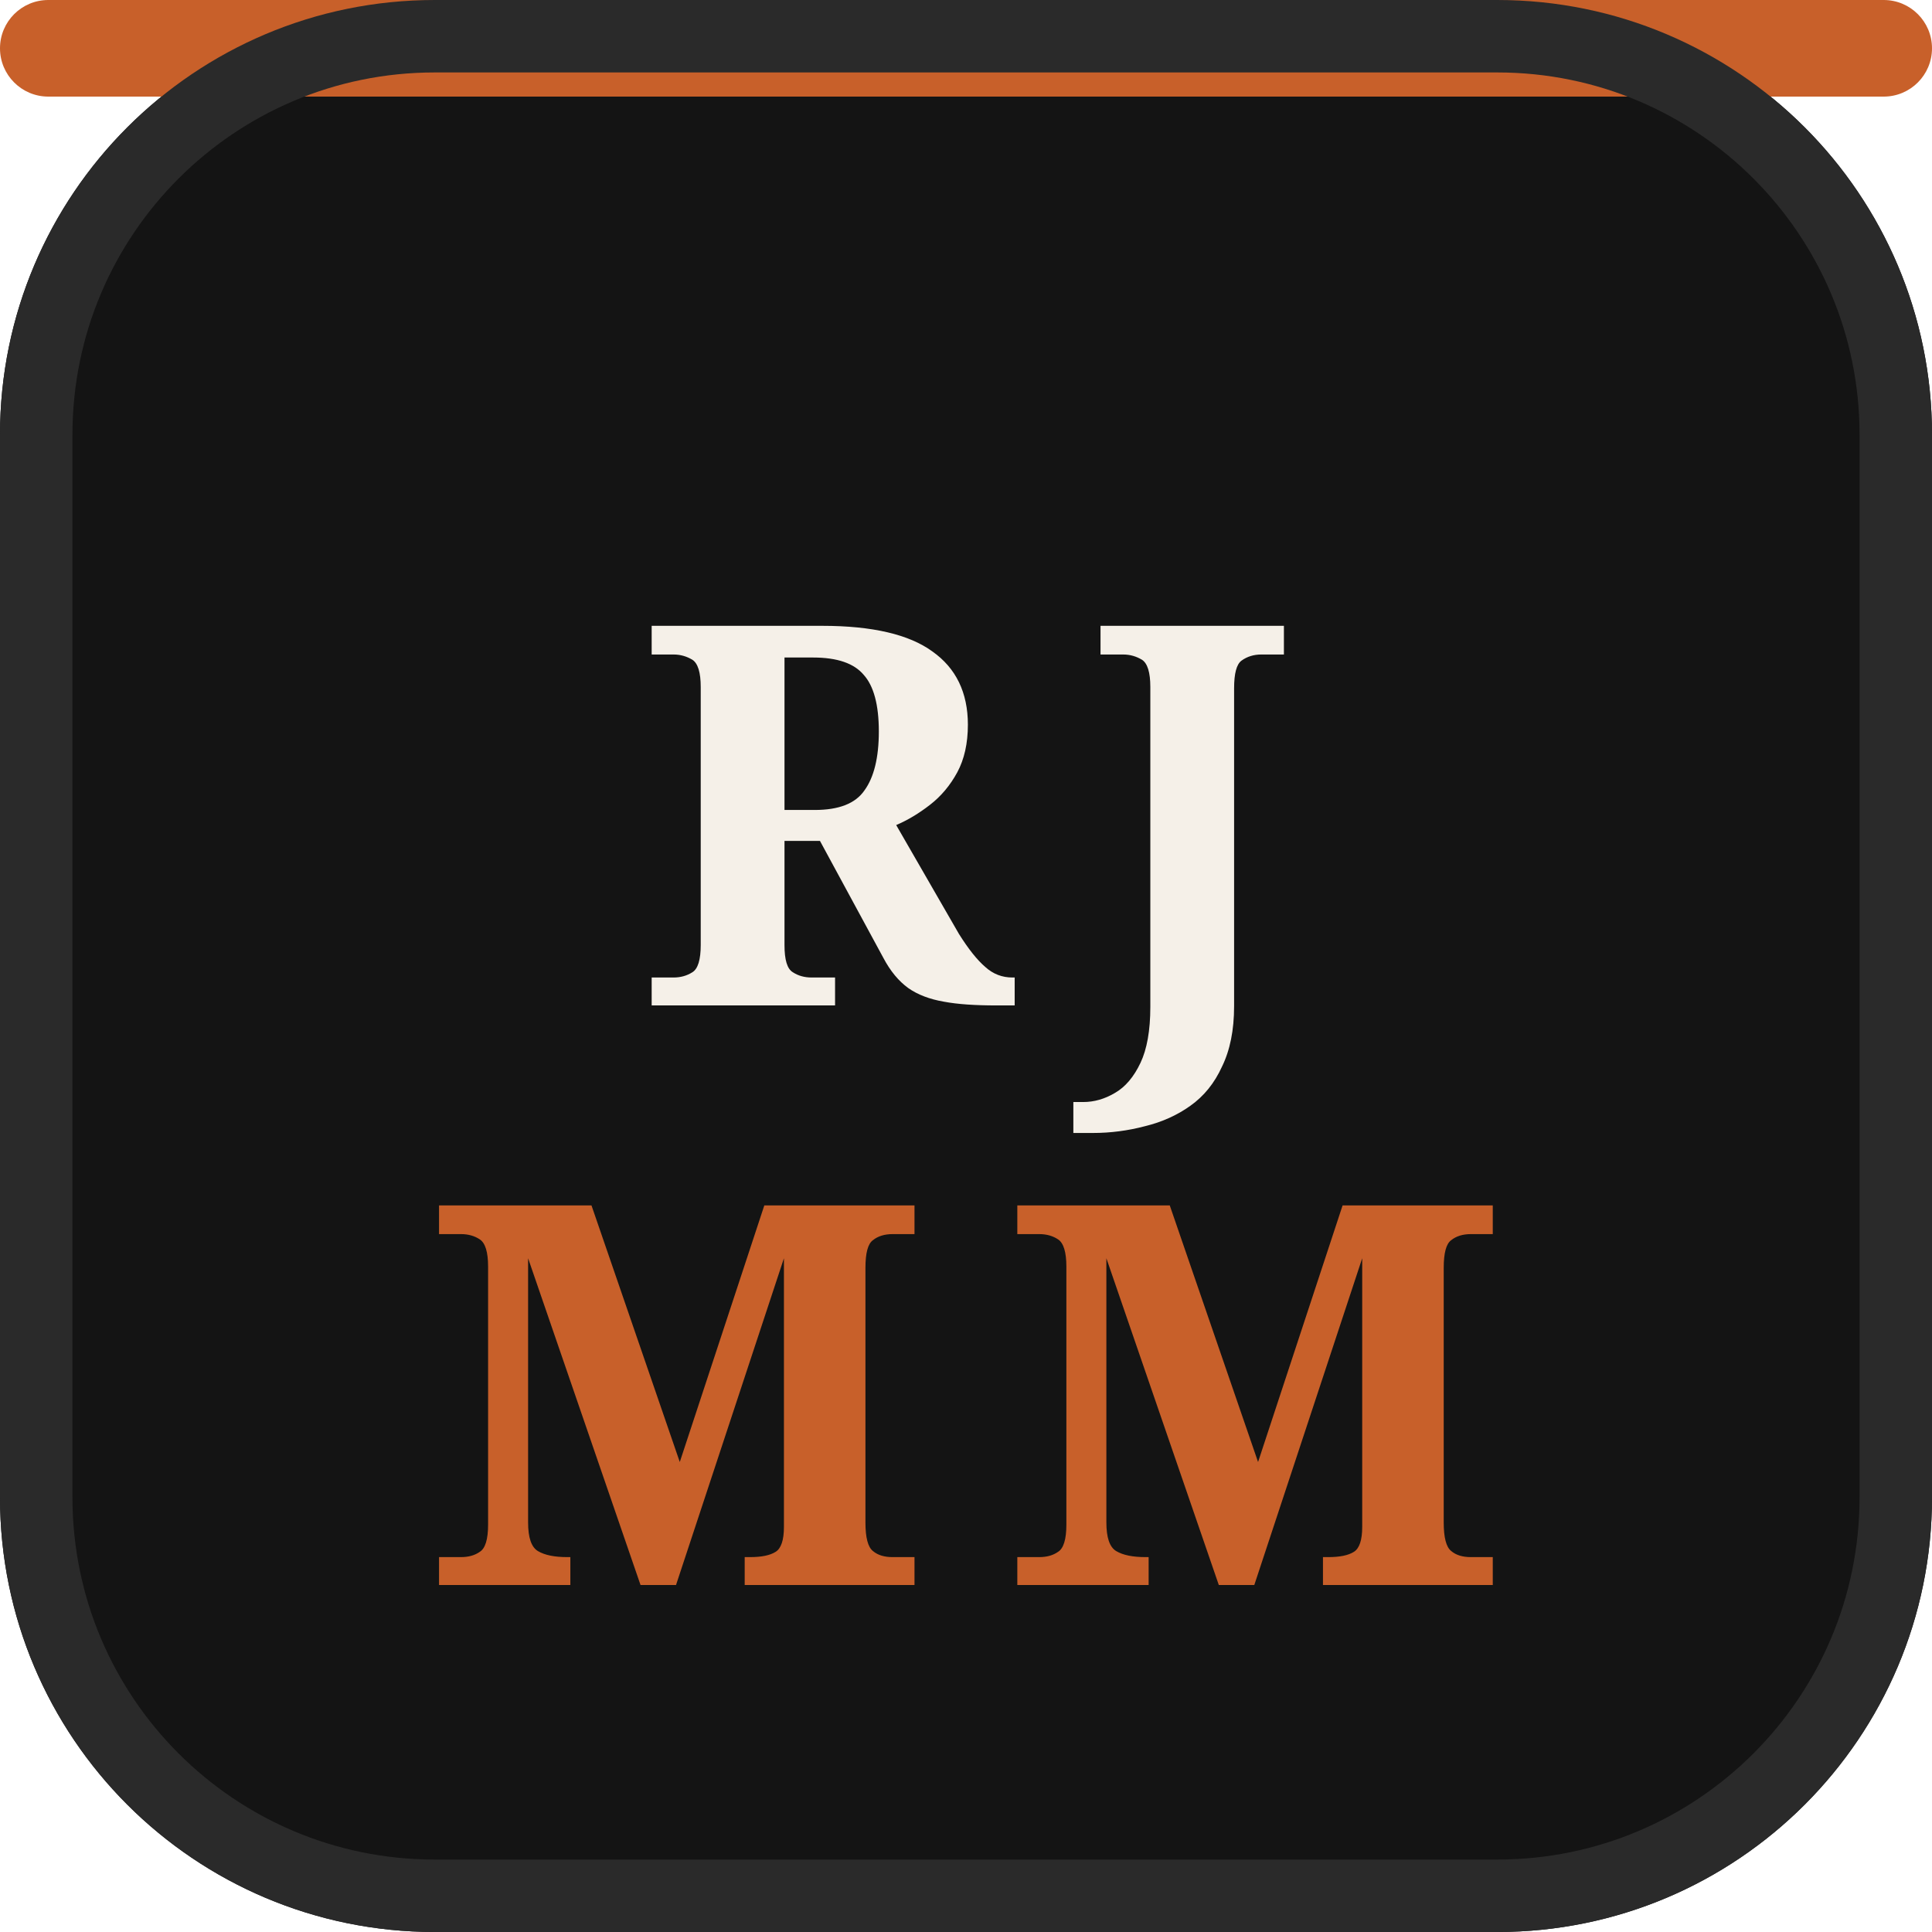
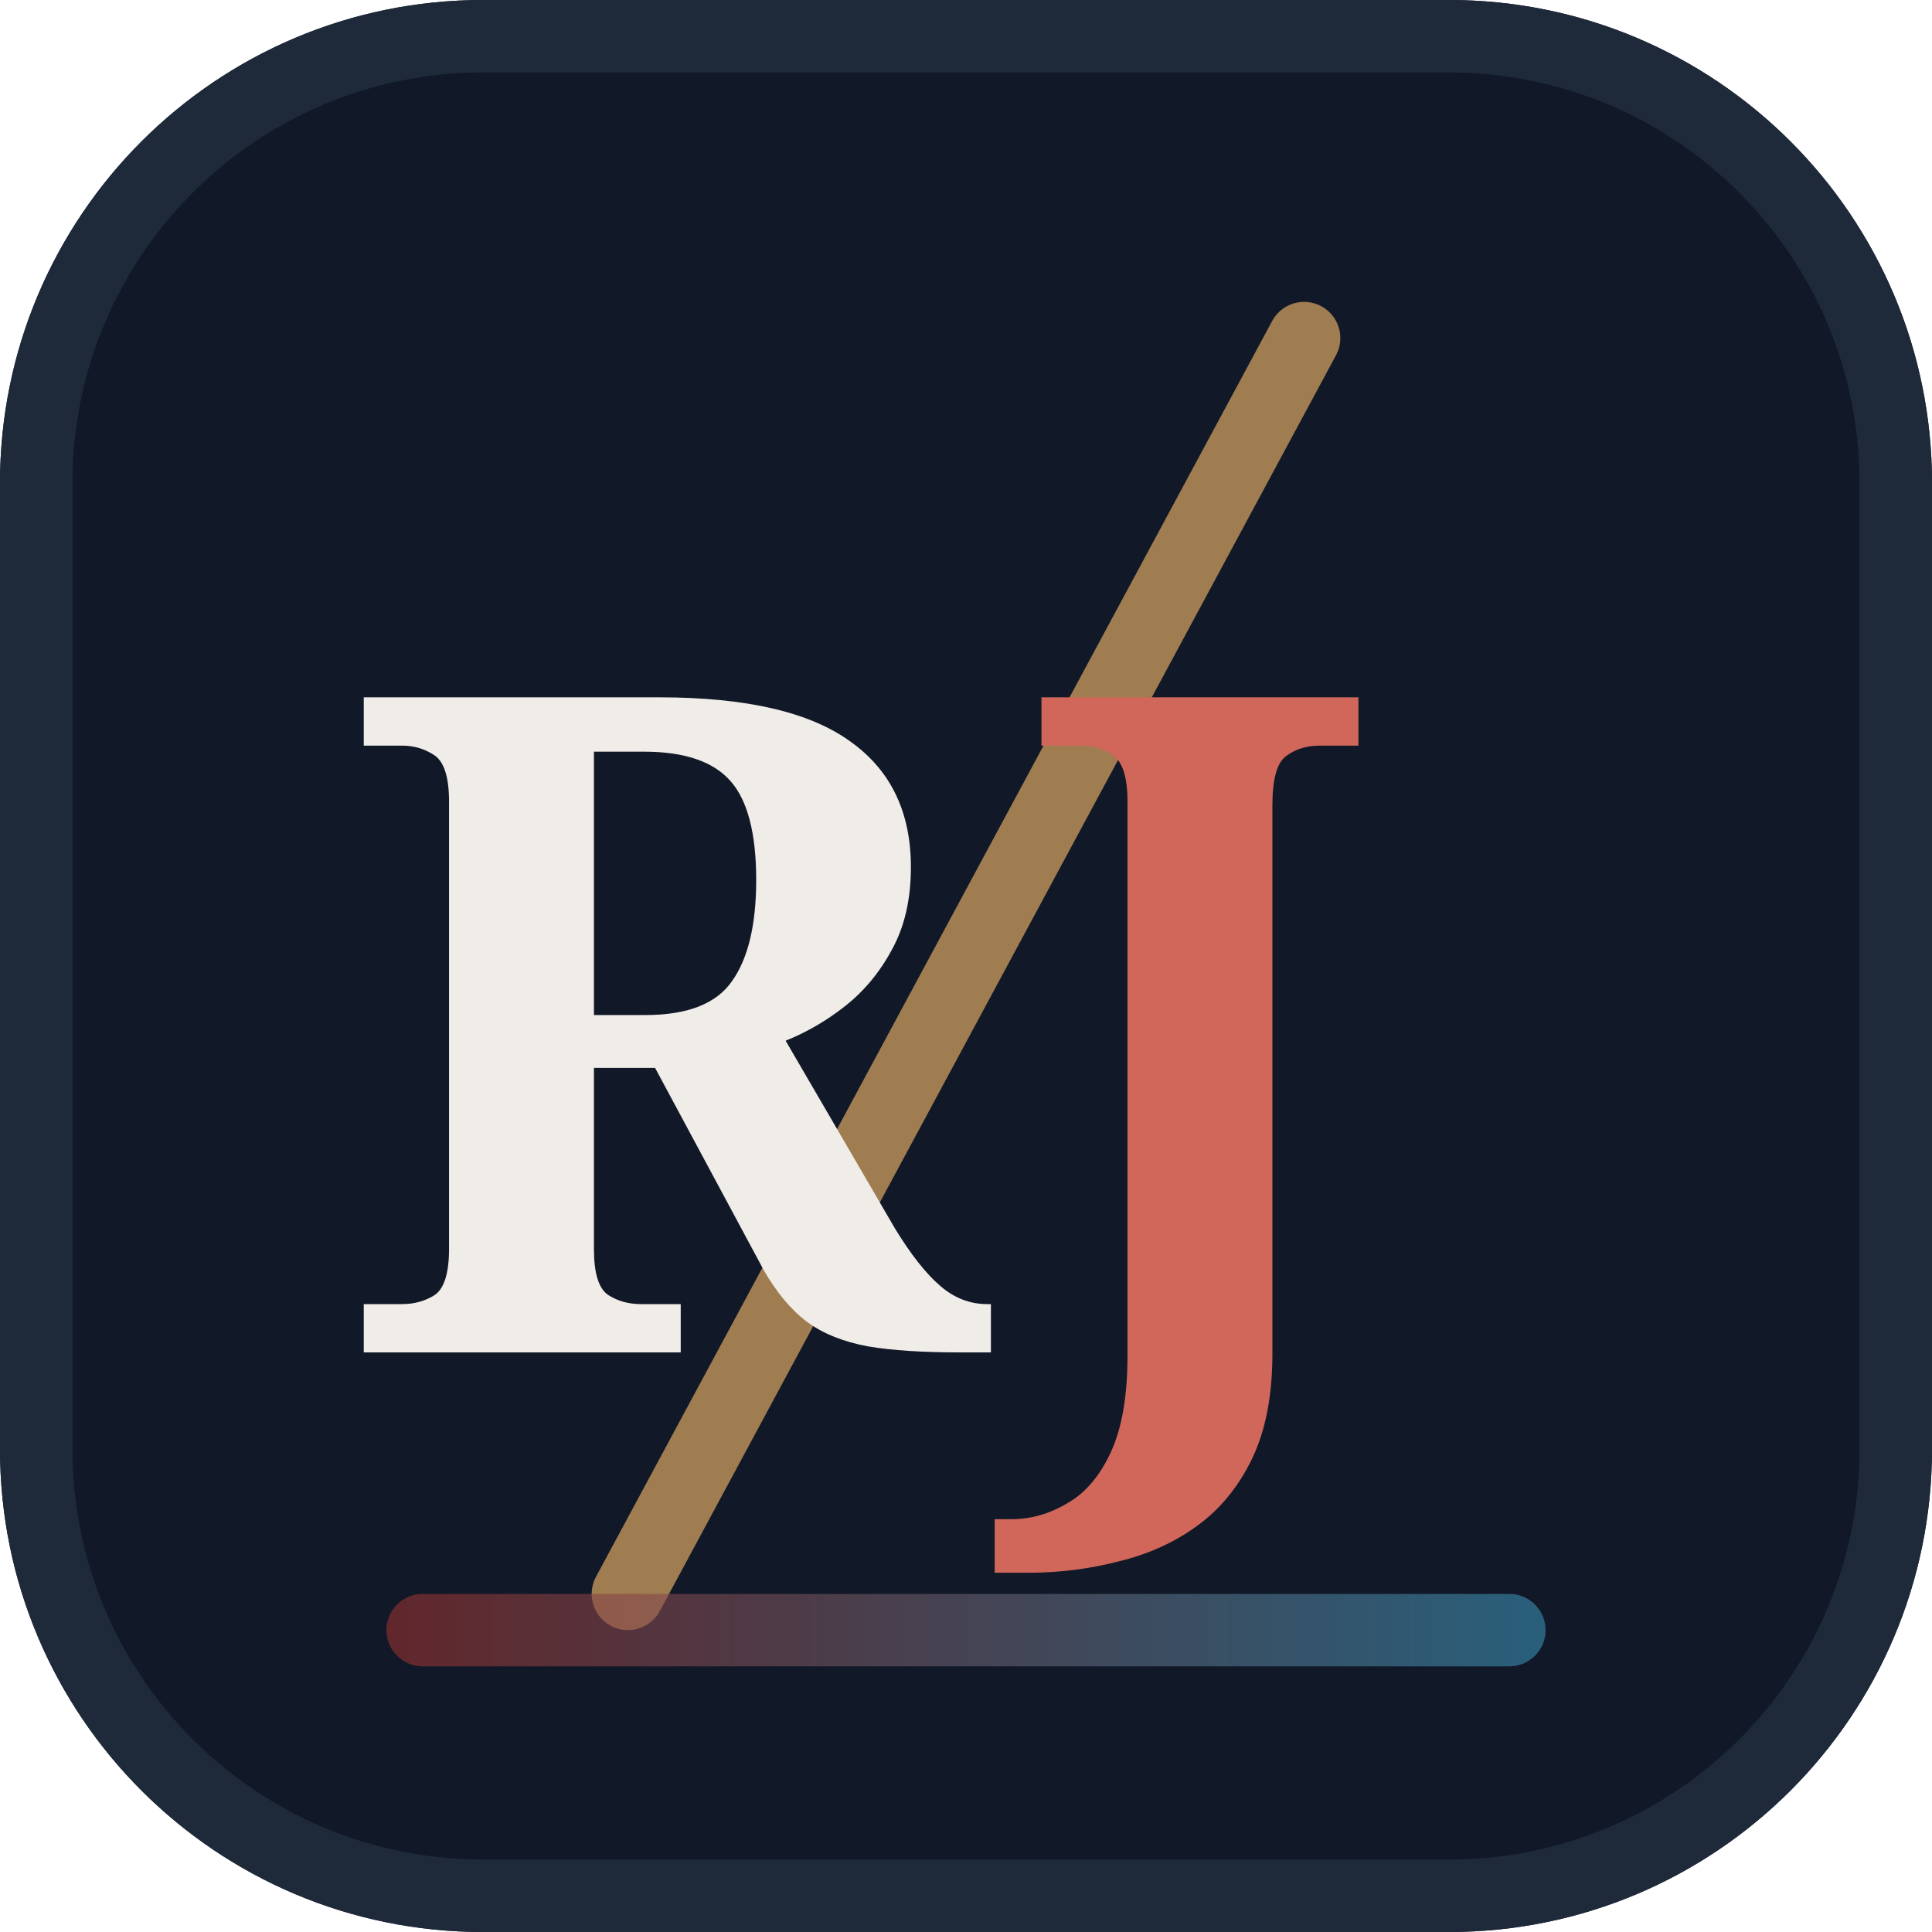
<svg xmlns="http://www.w3.org/2000/svg" width="40" height="40" viewBox="0 0 40 40" fill="none">
-   <rect width="40" height="40" rx="9" fill="#141414" />
-   <rect x="0" y="0" width="40" height="2" rx="1" fill="#c8602a" />
-   <rect x="0.75" y="0.75" width="38.5" height="38.5" rx="8.25" stroke="#2a2a2a" stroke-width="1.5" />
-   <text x="20" y="17" text-anchor="middle" dominant-baseline="middle" font-family="Georgia, serif" font-weight="700" font-size="11" letter-spacing="1.5" fill="#f5f0e8">RJ</text>
-   <text x="20" y="29" text-anchor="middle" dominant-baseline="middle" font-family="Georgia, serif" font-weight="700" font-size="11" letter-spacing="1.5" fill="#c8602a">MM</text>
+   <rect width="40" height="40" rx="10" fill="#111827" />
+   <rect x="0.75" y="0.75" width="38.5" height="38.5" rx="9.25" stroke="#1e2a3a" stroke-width="1.5" />
+   <line x1="27" y1="7" x2="13" y2="33" stroke="#ffbf6b" stroke-width="1.5" stroke-linecap="round" opacity="0.6" />
+   <text x="7" y="28" font-family="Georgia, serif" font-weight="800" font-size="19" fill="#f0ece8" letter-spacing="-1">R</text>
+   <text x="21" y="28" font-family="Georgia, serif" font-weight="800" font-size="19" fill="#d1675a" letter-spacing="-1">J</text>
+   <rect x="8" y="33" width="24" height="1.5" rx="0.75" fill="url(#g)" opacity="0.6" />
+   <defs>
+     <linearGradient id="g" x1="8" y1="0" x2="32" y2="0" gradientUnits="userSpaceOnUse">
+       <stop stop-color="#96312e" />
+       <stop offset="1" stop-color="#398eb2" />
+     </linearGradient>
+   </defs>
</svg>
